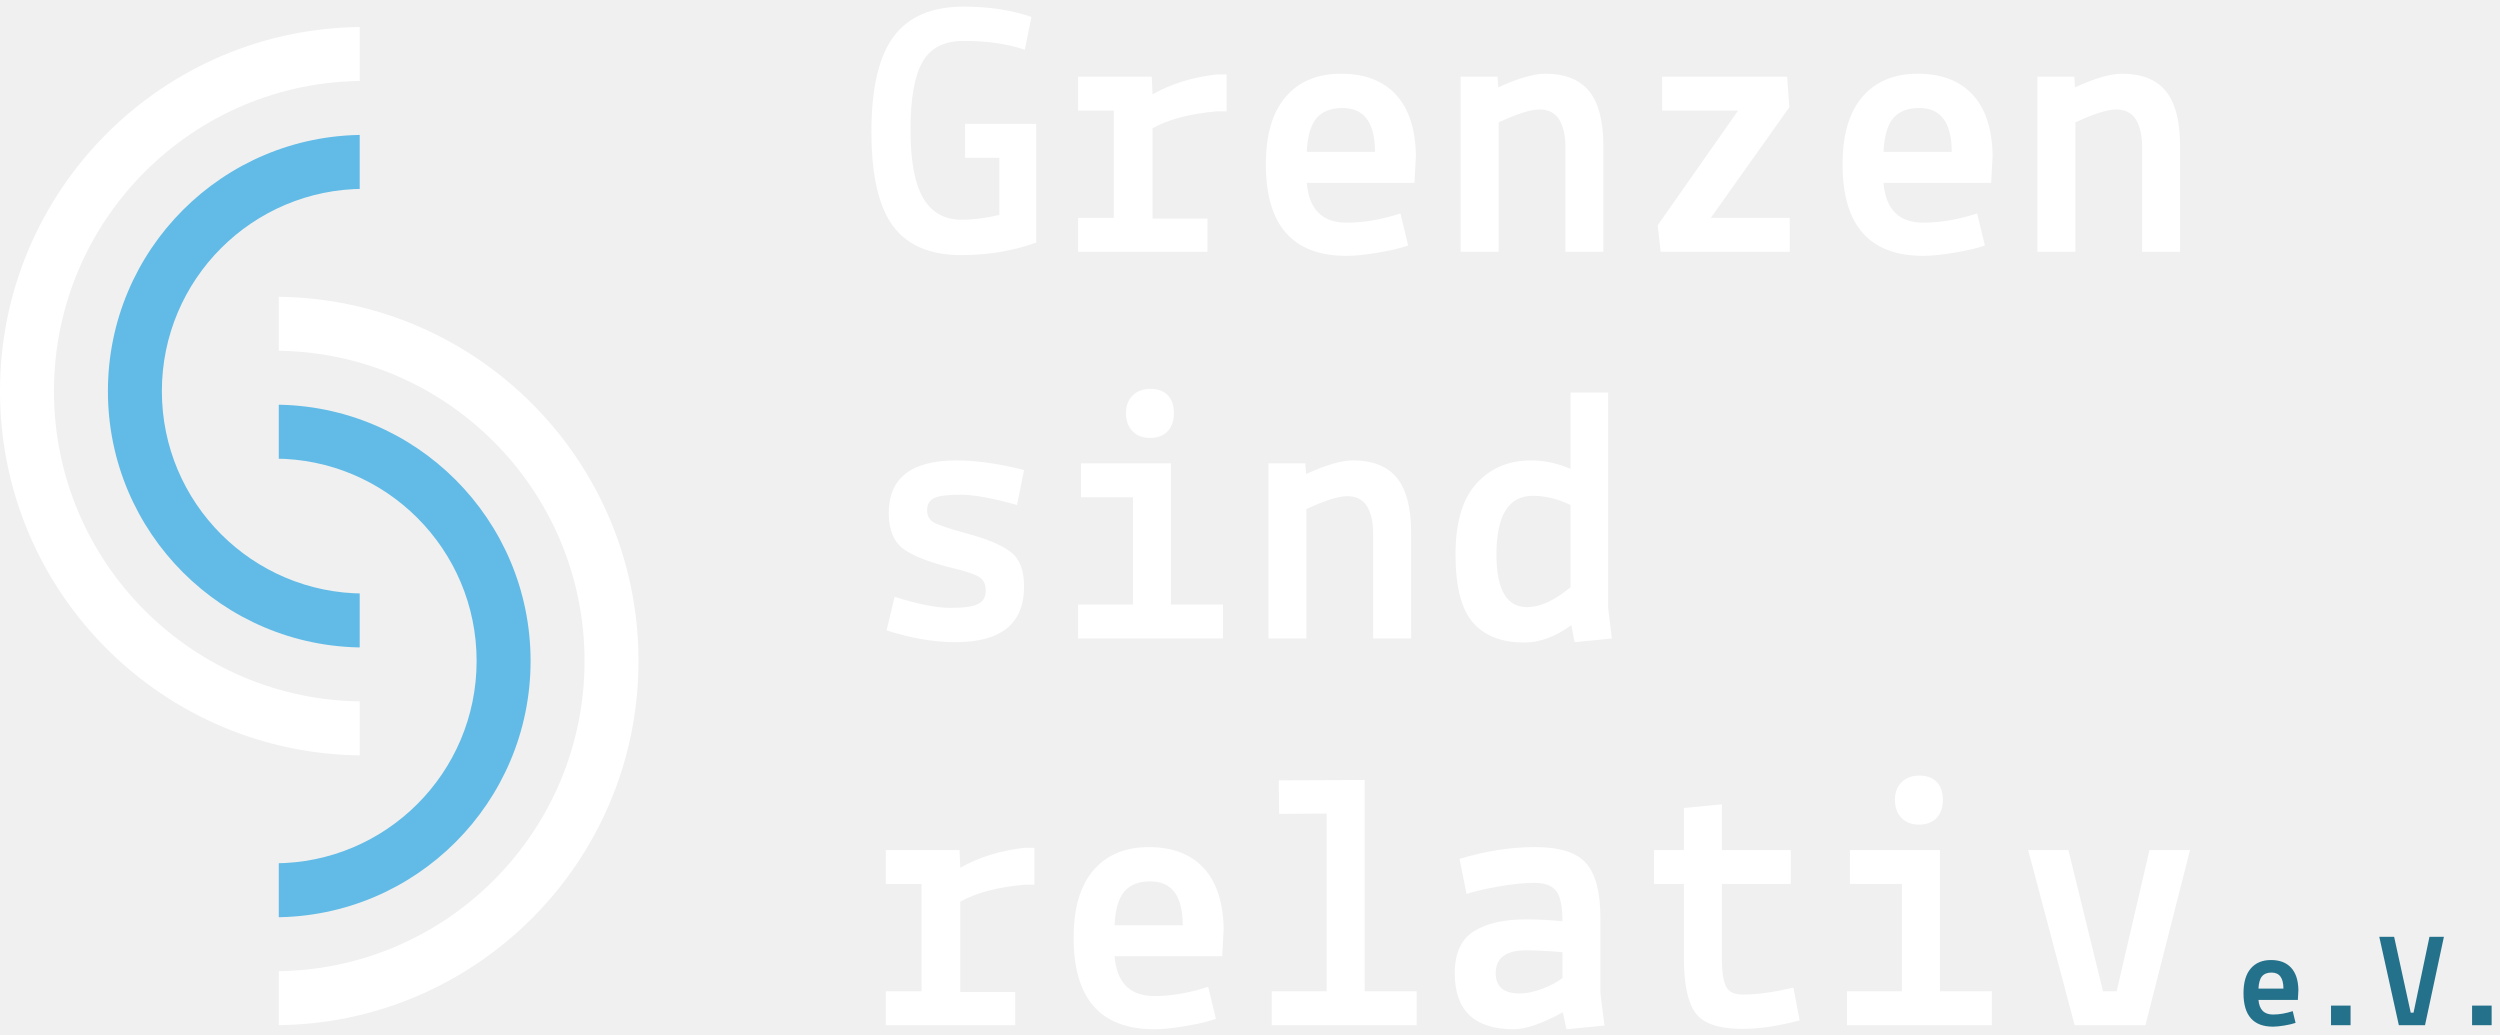
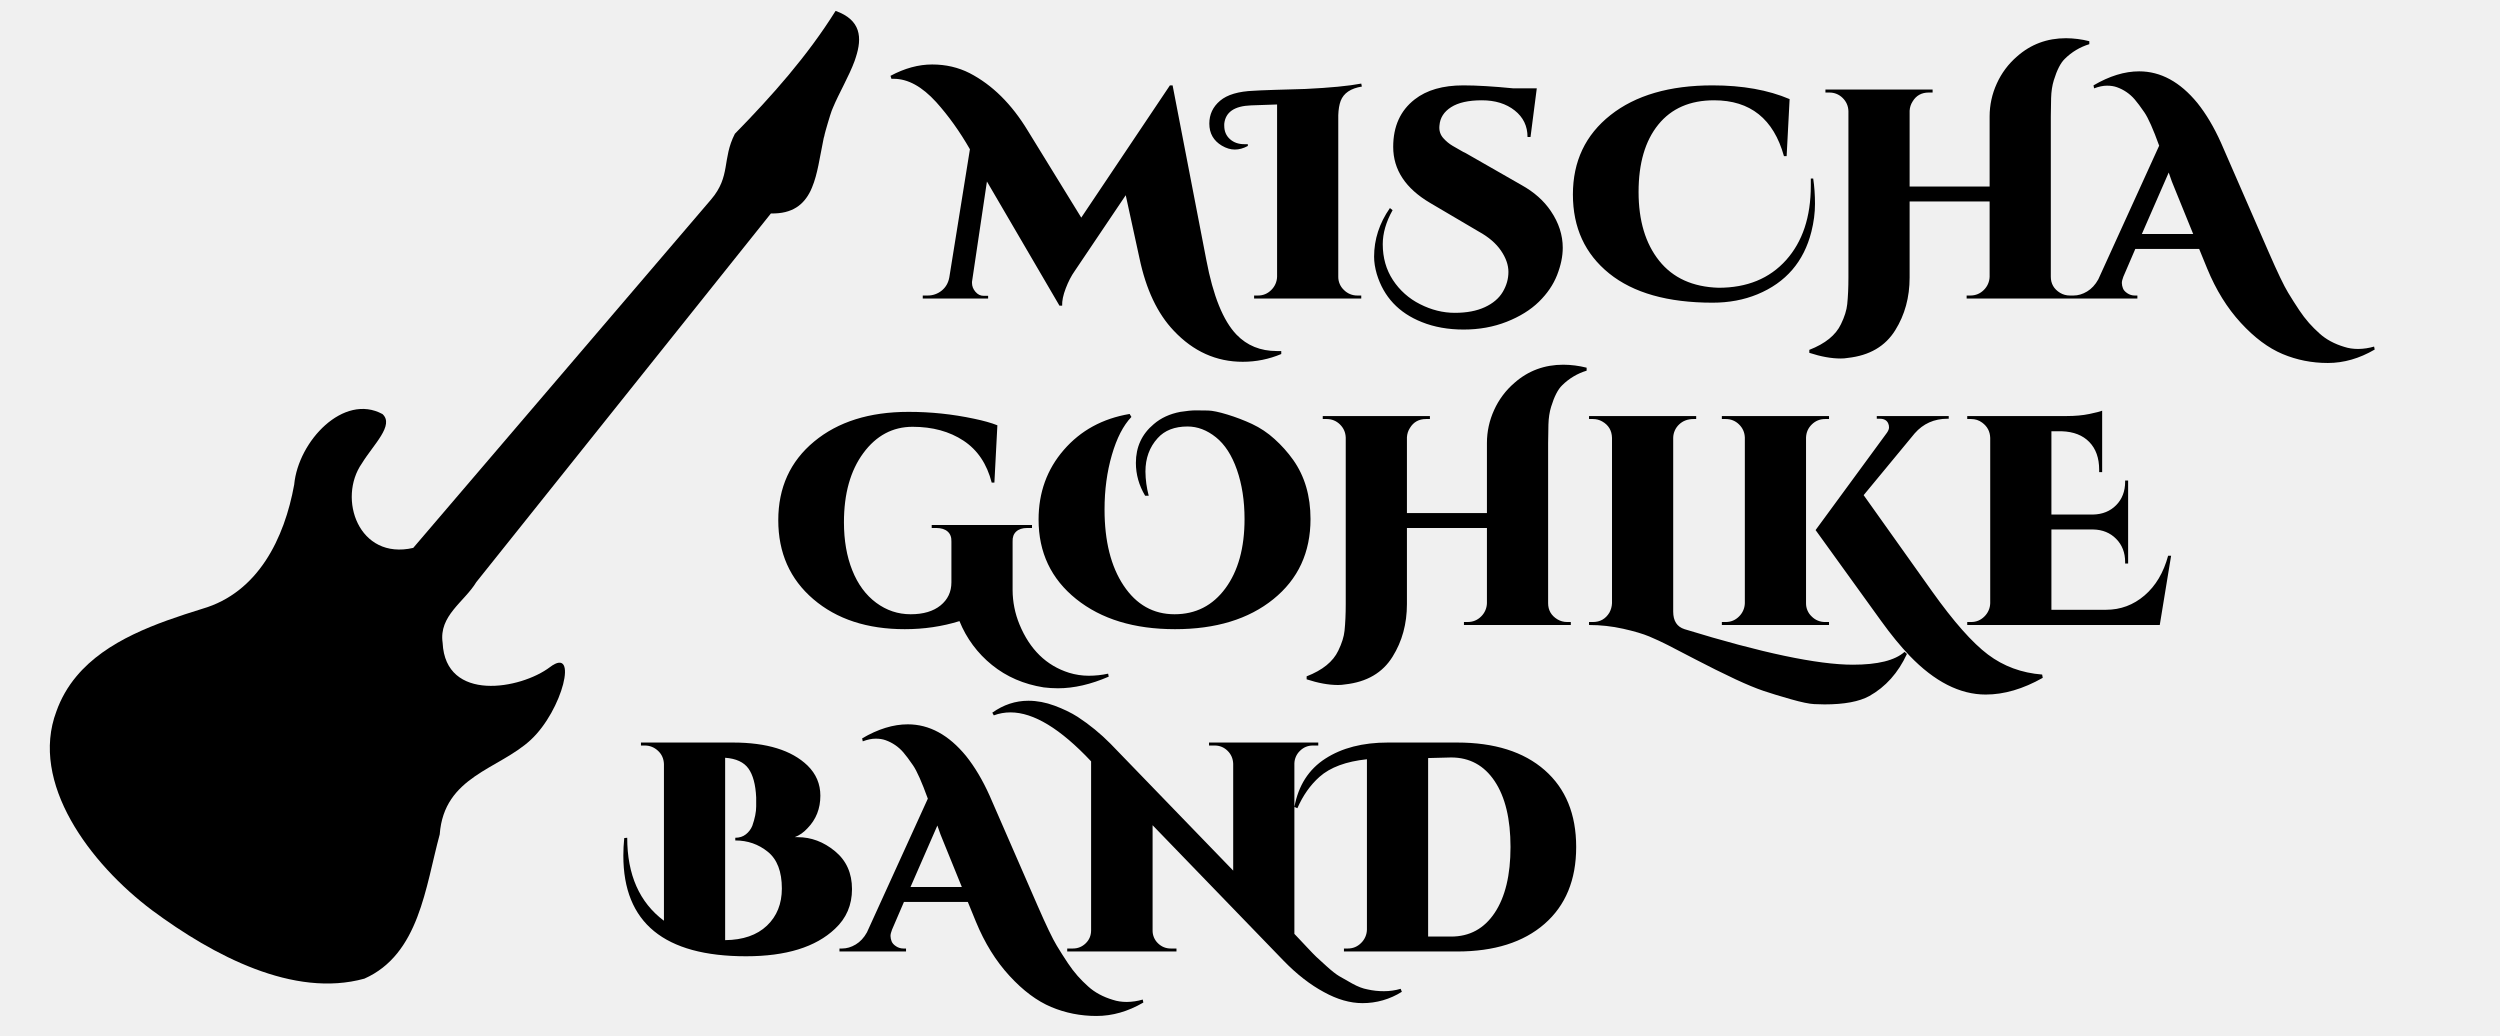
- <svg xmlns="http://www.w3.org/2000/svg" xmlns:xlink="http://www.w3.org/1999/xlink" viewBox="0 0 278 115">
-   <defs>
-     <path id="group-3-copy-2-a" d="M0 0H45V91H0z" />
-     <path id="group-3-copy-2-c" d="M0 0H45V91H0z" />
-   </defs>
-   <g fill="none" fill-rule="evenodd" transform="translate(-7 -2)">
-     <g fill-rule="nonzero" transform="translate(103.902 2.735)">
-       <path fill="#FFF" d="M10.004,27.634 C12.956,27.634 15.73,27.169 18.327,26.24 L18.327,26.24 L18.327,13.038 L10.414,13.038 L10.414,16.81 L14.227,16.81 L14.227,23.165 C12.751,23.52 11.343,23.698 10.004,23.698 C8.118,23.698 6.704,22.898 5.761,21.299 C4.817,19.701 4.346,17.165 4.346,13.694 C4.346,10.223 4.79,7.708 5.678,6.15 C6.567,4.592 8.091,3.813 10.25,3.813 C12.874,3.813 15.143,4.141 17.056,4.797 L17.056,4.797 L17.794,1.148 C15.553,0.383 13.038,7.10542736e-15 10.25,7.10542736e-15 C6.724,7.10542736e-15 4.134,1.107 2.481,3.321 C0.827,5.535 5.68434189e-14,9.061 5.68434189e-14,13.899 C5.68434189e-14,18.737 0.799,22.236 2.398,24.395 C3.998,26.554 6.533,27.634 10.004,27.634 Z M37.367,27.265 L37.367,23.575 L31.258,23.575 L31.258,13.53 C33.007,12.546 35.385,11.917 38.392,11.644 L38.392,11.644 L39.499,11.644 L39.499,7.544 L38.392,7.544 C35.713,7.845 33.335,8.583 31.258,9.758 L31.258,9.758 L31.176,7.79 L22.976,7.79 L22.976,11.562 L26.953,11.562 L26.953,23.493 L22.976,23.493 L22.976,27.265 L37.367,27.265 Z M52.84,27.716 C53.742,27.716 54.89,27.6 56.284,27.367 C57.678,27.135 58.812,26.869 59.687,26.568 L59.687,26.568 L58.826,23.001 C56.721,23.684 54.726,24.026 52.84,24.026 C50.134,24.026 48.658,22.55 48.412,19.598 L48.412,19.598 L60.384,19.598 L60.548,16.564 C60.493,13.585 59.748,11.323 58.313,9.778 C56.878,8.234 54.849,7.462 52.225,7.462 C49.601,7.462 47.551,8.316 46.075,10.024 C44.599,11.733 43.861,14.241 43.861,17.548 C43.861,24.327 46.854,27.716 52.84,27.716 Z M55.997,16.154 L48.412,16.154 C48.494,14.405 48.856,13.154 49.498,12.402 C50.141,11.651 51.104,11.275 52.389,11.275 C54.794,11.275 55.997,12.901 55.997,16.154 L55.997,16.154 Z M69.748,27.265 L69.748,12.874 C71.798,11.917 73.315,11.439 74.299,11.439 C75.283,11.439 76.007,11.808 76.472,12.546 C76.936,13.284 77.169,14.309 77.169,15.621 L77.169,15.621 L77.169,27.265 L81.392,27.265 L81.392,15.498 C81.392,12.737 80.866,10.708 79.813,9.409 C78.761,8.111 77.128,7.462 74.914,7.462 C73.656,7.462 71.921,7.968 69.707,8.979 L69.707,8.979 L69.625,7.79 L65.525,7.79 L65.525,27.265 L69.748,27.265 Z M102.113,27.265 L102.113,23.493 L93.339,23.493 L102.072,11.193 L101.826,7.79 L87.927,7.79 L87.927,11.562 L96.373,11.562 L87.435,24.313 L87.763,27.265 L102.113,27.265 Z M116.971,27.716 C117.873,27.716 119.021,27.6 120.415,27.367 C121.809,27.135 122.943,26.869 123.818,26.568 L123.818,26.568 L122.957,23.001 C120.852,23.684 118.857,24.026 116.971,24.026 C114.265,24.026 112.789,22.55 112.543,19.598 L112.543,19.598 L124.515,19.598 L124.679,16.564 C124.624,13.585 123.879,11.323 122.444,9.778 C121.009,8.234 118.98,7.462 116.356,7.462 C113.732,7.462 111.682,8.316 110.206,10.024 C108.73,11.733 107.992,14.241 107.992,17.548 C107.992,24.327 110.985,27.716 116.971,27.716 Z M120.128,16.154 L112.543,16.154 C112.625,14.405 112.987,13.154 113.629,12.402 C114.271,11.651 115.235,11.275 116.52,11.275 C118.925,11.275 120.128,12.901 120.128,16.154 L120.128,16.154 Z M133.879,27.265 L133.879,12.874 C135.929,11.917 137.446,11.439 138.43,11.439 C139.414,11.439 140.138,11.808 140.603,12.546 C141.067,13.284 141.3,14.309 141.3,15.621 L141.3,15.621 L141.3,27.265 L145.523,27.265 L145.523,15.498 C145.523,12.737 144.996,10.708 143.944,9.409 C142.892,8.111 141.259,7.462 139.045,7.462 C137.787,7.462 136.052,7.968 133.838,8.979 L133.838,8.979 L133.756,7.79 L129.656,7.79 L129.656,27.265 L133.879,27.265 Z M9.348,70.675 C14.432,70.675 16.974,68.611 16.974,64.484 C16.974,62.68 16.482,61.402 15.498,60.651 C14.514,59.899 12.97,59.236 10.865,58.662 C8.76,58.088 7.455,57.657 6.949,57.37 C6.444,57.084 6.191,56.626 6.191,55.997 C6.191,55.368 6.444,54.924 6.949,54.664 C7.455,54.405 8.446,54.275 9.922,54.275 C11.398,54.275 13.489,54.658 16.195,55.423 L16.195,55.423 L16.974,51.528 C14.131,50.817 11.63,50.462 9.471,50.462 C4.442,50.462 1.927,52.416 1.927,56.325 C1.927,58.156 2.46,59.475 3.526,60.282 C4.592,61.088 6.478,61.819 9.184,62.475 C10.551,62.803 11.48,63.117 11.972,63.418 C12.464,63.719 12.71,64.224 12.71,64.935 C12.71,65.646 12.437,66.138 11.89,66.411 C11.343,66.712 10.305,66.862 8.774,66.862 C7.243,66.862 5.18,66.452 2.583,65.632 L2.583,65.632 L1.681,69.363 C4.414,70.238 6.97,70.675 9.348,70.675 Z M30.971,47.961 C31.818,47.961 32.474,47.715 32.939,47.223 C33.404,46.731 33.636,46.061 33.636,45.214 C33.636,44.367 33.41,43.704 32.959,43.225 C32.508,42.747 31.866,42.508 31.032,42.508 C30.199,42.508 29.536,42.754 29.044,43.246 C28.552,43.738 28.306,44.394 28.306,45.214 C28.306,46.034 28.545,46.697 29.023,47.203 C29.502,47.708 30.151,47.961 30.971,47.961 Z M39.089,70.265 L39.089,66.493 L33.308,66.493 L33.308,50.79 L23.304,50.79 L23.304,54.562 L29.085,54.562 L29.085,66.493 L22.976,66.493 L22.976,70.265 L39.089,70.265 Z M48.371,70.265 L48.371,55.874 C50.421,54.917 51.938,54.439 52.922,54.439 C53.906,54.439 54.63,54.808 55.095,55.546 C55.56,56.284 55.792,57.309 55.792,58.621 L55.792,58.621 L55.792,70.265 L60.015,70.265 L60.015,58.498 C60.015,55.737 59.489,53.708 58.436,52.41 C57.384,51.111 55.751,50.462 53.537,50.462 C52.28,50.462 50.544,50.968 48.33,51.979 L48.33,51.979 L48.248,50.79 L44.148,50.79 L44.148,70.265 L48.371,70.265 Z M72.618,70.716 C74.312,70.716 76.048,70.074 77.825,68.789 L77.825,68.789 L78.194,70.675 L82.335,70.265 L81.925,66.862 L81.925,42.918 L77.743,42.918 L77.743,51.405 C76.267,50.776 74.804,50.462 73.356,50.462 C70.868,50.462 68.846,51.316 67.288,53.025 C65.73,54.733 64.951,57.364 64.951,60.917 C64.951,64.47 65.593,66.992 66.878,68.481 C68.162,69.971 70.076,70.716 72.618,70.716 Z M72.905,66.78 C70.636,66.78 69.502,64.826 69.502,60.917 C69.502,56.571 70.855,54.398 73.561,54.398 C74.927,54.398 76.321,54.74 77.743,55.423 L77.743,55.423 L77.743,64.566 C75.966,66.042 74.353,66.78 72.905,66.78 Z M15.99,113.265 L15.99,109.575 L9.881,109.575 L9.881,99.53 C11.63,98.546 14.008,97.917 17.015,97.644 L17.015,97.644 L18.122,97.644 L18.122,93.544 L17.015,93.544 C14.336,93.845 11.958,94.583 9.881,95.758 L9.881,95.758 L9.799,93.79 L1.599,93.79 L1.599,97.562 L5.576,97.562 L5.576,109.493 L1.599,109.493 L1.599,113.265 L15.99,113.265 Z M31.463,113.716 C32.365,113.716 33.513,113.6 34.907,113.368 C36.301,113.135 37.435,112.869 38.31,112.568 L38.31,112.568 L37.449,109.001 C35.344,109.684 33.349,110.026 31.463,110.026 C28.757,110.026 27.281,108.55 27.035,105.598 L27.035,105.598 L39.007,105.598 L39.171,102.564 C39.116,99.585 38.371,97.323 36.936,95.778 C35.501,94.234 33.472,93.462 30.848,93.462 C28.224,93.462 26.174,94.316 24.698,96.025 C23.222,97.733 22.484,100.241 22.484,103.548 C22.484,110.327 25.477,113.716 31.463,113.716 Z M34.62,102.154 L27.035,102.154 C27.117,100.405 27.479,99.154 28.121,98.403 C28.764,97.651 29.727,97.275 31.012,97.275 C33.417,97.275 34.62,98.901 34.62,102.154 L34.62,102.154 Z M60.63,113.265 L60.63,109.493 L54.849,109.493 L54.849,86 L45.296,86.041 L45.337,89.772 L50.626,89.731 L50.626,109.493 L44.517,109.493 L44.517,113.265 L60.63,113.265 Z M77.292,113.716 L81.515,113.306 L81.064,109.698 L81.064,101.375 C81.064,98.505 80.538,96.469 79.485,95.266 C78.433,94.063 76.54,93.462 73.807,93.462 C71.073,93.462 68.272,93.899 65.402,94.774 L65.402,94.774 L66.181,98.669 C67.001,98.396 68.176,98.122 69.707,97.849 C71.237,97.576 72.577,97.439 73.725,97.439 C74.873,97.439 75.679,97.74 76.144,98.341 C76.608,98.942 76.841,100.063 76.841,101.703 C75.337,101.566 73.998,101.498 72.823,101.498 C70.335,101.498 68.388,101.942 66.98,102.831 C65.573,103.719 64.869,105.27 64.869,107.484 C64.869,111.639 67.055,113.716 71.429,113.716 C72.768,113.716 74.586,113.087 76.882,111.83 L76.882,111.83 L77.292,113.716 Z M72.085,109.739 C70.308,109.739 69.42,108.987 69.42,107.484 C69.42,105.789 70.554,104.942 72.823,104.942 C73.861,104.942 75.201,105.01 76.841,105.147 L76.841,105.147 L76.841,108.017 C76.294,108.454 75.556,108.851 74.627,109.206 C73.697,109.561 72.85,109.739 72.085,109.739 Z M96.865,113.675 C98.723,113.675 100.842,113.361 103.22,112.732 L103.22,112.732 L102.523,109.083 C100.363,109.602 98.477,109.862 96.865,109.862 C95.935,109.862 95.32,109.555 95.02,108.939 C94.719,108.325 94.569,107.265 94.569,105.762 L94.569,105.762 L94.569,97.562 L102.236,97.562 L102.236,93.79 L94.569,93.79 L94.569,88.706 L90.346,89.116 L90.346,93.79 L87.025,93.79 L87.025,97.562 L90.346,97.562 L90.346,105.762 C90.346,108.687 90.776,110.737 91.637,111.912 C92.498,113.087 94.241,113.675 96.865,113.675 Z M116.479,90.961 C117.326,90.961 117.982,90.715 118.447,90.223 C118.911,89.731 119.144,89.061 119.144,88.214 C119.144,87.367 118.918,86.704 118.467,86.225 C118.016,85.747 117.374,85.508 116.54,85.508 C115.706,85.508 115.044,85.754 114.552,86.246 C114.06,86.738 113.814,87.394 113.814,88.214 C113.814,89.034 114.053,89.697 114.531,90.203 C115.009,90.708 115.659,90.961 116.479,90.961 Z M124.597,113.265 L124.597,109.493 L118.816,109.493 L118.816,93.79 L108.812,93.79 L108.812,97.562 L114.593,97.562 L114.593,109.493 L108.484,109.493 L108.484,113.265 L124.597,113.265 Z M141.669,113.265 L146.63,93.79 L142.12,93.79 L138.471,109.493 L136.954,109.493 L133.1,93.79 L128.631,93.79 L133.797,113.265 L141.669,113.265 Z" />
-       <path fill="#24718B" d="M155.86,113.43 C156.19,113.43 156.61,113.388 157.12,113.302 C157.63,113.218 158.045,113.12 158.365,113.01 L158.365,113.01 L158.05,111.705 C157.28,111.955 156.55,112.08 155.86,112.08 C154.87,112.08 154.33,111.54 154.24,110.46 L154.24,110.46 L158.62,110.46 L158.68,109.35 C158.66,108.26 158.387,107.433 157.862,106.868 C157.337,106.302 156.595,106.02 155.635,106.02 C154.675,106.02 153.925,106.332 153.385,106.957 C152.845,107.582 152.575,108.5 152.575,109.71 C152.575,112.19 153.67,113.43 155.86,113.43 Z M157.015,109.2 L154.24,109.2 C154.27,108.56 154.402,108.103 154.637,107.828 C154.872,107.552 155.225,107.415 155.695,107.415 C156.575,107.415 157.015,108.01 157.015,109.2 L157.015,109.2 Z M164.482,113.265 L164.482,111.09 L162.307,111.09 L162.307,113.265 L164.482,113.265 Z M172.76,113.265 L174.86,103.44 L173.255,103.44 L171.485,111.87 L171.17,111.87 L169.325,103.44 L167.675,103.44 L169.85,113.265 L172.76,113.265 Z M180.168,113.265 L180.168,111.09 L177.993,111.09 L177.993,113.265 L180.168,113.265 Z" />
-     </g>
-     <g transform="translate(38 30)">
-       <mask id="group-3-copy-2-b" fill="#fff">
-         <use xlink:href="#group-3-copy-2-a" />
-       </mask>
-       <path fill="#FFF" fill-rule="nonzero" d="M-0.5,5 C-22.868,5 -41,23.132 -41,45.5 C-41,67.868 -22.868,86 -0.5,86 C21.868,86 40,67.868 40,45.5 C40,23.132 21.868,5 -0.5,5 Z M-0.5,11 C18.554,11 34,26.446 34,45.5 C34,64.554 18.554,80 -0.5,80 C-19.554,80 -35,64.554 -35,45.5 C-35,26.446 -19.554,11 -0.5,11 Z" mask="url(#group-3-copy-2-b)" />
-       <path fill="#61BBE6" fill-rule="nonzero" d="M-0.5,17 C-16.24,17 -29,29.76 -29,45.5 C-29,61.24 -16.24,74 -0.5,74 C15.24,74 28,61.24 28,45.5 C28,29.76 15.24,17 -0.5,17 Z M-0.5,23 C11.926,23 22,33.074 22,45.5 C22,57.926 11.926,68 -0.5,68 C-12.926,68 -23,57.926 -23,45.5 C-23,33.074 -12.926,23 -0.5,23 Z" mask="url(#group-3-copy-2-b)" />
-     </g>
-     <g transform="matrix(-1 0 0 1 47 0)">
-       <mask id="group-3-copy-2-d" fill="#fff">
-         <use xlink:href="#group-3-copy-2-c" />
-       </mask>
-       <path fill="#FFF" fill-rule="nonzero" d="M-0.5,5 C-22.868,5 -41,23.132 -41,45.5 C-41,67.868 -22.868,86 -0.5,86 C21.868,86 40,67.868 40,45.5 C40,23.132 21.868,5 -0.5,5 Z M-0.5,11 C18.554,11 34,26.446 34,45.5 C34,64.554 18.554,80 -0.5,80 C-19.554,80 -35,64.554 -35,45.5 C-35,26.446 -19.554,11 -0.5,11 Z" mask="url(#group-3-copy-2-d)" />
-       <path fill="#61BBE6" fill-rule="nonzero" d="M-0.5,17 C-16.24,17 -29,29.76 -29,45.5 C-29,61.24 -16.24,74 -0.5,74 C15.24,74 28,61.24 28,45.5 C28,29.76 15.24,17 -0.5,17 Z M-0.5,23 C11.926,23 22,33.074 22,45.5 C22,57.926 11.926,68 -0.5,68 C-12.926,68 -23,57.926 -23,45.5 C-23,33.074 -12.926,23 -0.5,23 Z" mask="url(#group-3-copy-2-d)" />
-     </g>
+ <svg xmlns="http://www.w3.org/2000/svg" viewBox="0 0 268 111">
+   <g fill="currentColor" fill-rule="evenodd">
+     <path fill-rule="nonzero" d="M133.223 38.784c1.429 0 2.805-.277 4.128-.832v-.32h-.48c-1.75 0-3.19-.587-4.32-1.76-1.43-1.493-2.507-4.16-3.232-8l-3.616-18.72h-.288l-9.504 14.176-5.728-9.312c-1.728-2.859-3.808-4.917-6.24-6.176-1.216-.619-2.555-.928-4.016-.928-1.462 0-2.95.405-4.464 1.216l.096.32h.256c1.514 0 3.029.832 4.544 2.496 1.322 1.472 2.528 3.157 3.616 5.056l-2.208 13.728c-.107.597-.38 1.072-.816 1.424a2.354 2.354 0 01-1.52.528h-.512V32h7.008v-.288h-.48c-.342 0-.635-.144-.88-.432-.246-.288-.368-.603-.368-.944v-.128l1.6-10.752 7.776 13.312h.288c-.022-.512.106-1.13.384-1.856.277-.725.597-1.344.96-1.856l5.472-8.128 1.472 6.752c.704 3.35 1.93 5.941 3.68 7.776 2.09 2.219 4.554 3.328 7.392 3.328zM145.927 32v-.32h-.416a1.995 1.995 0 01-1.44-.592 1.916 1.916 0 01-.608-1.424V12.352c.02-.619.106-1.13.256-1.536.32-.832 1.077-1.344 2.272-1.536l-.064-.32c-1.344.256-3.34.448-5.984.576-.918.021-2.011.053-3.28.096-1.27.043-2.022.075-2.256.096-1.643.064-2.848.421-3.616 1.072-.768.65-1.152 1.467-1.152 2.448 0 1.045.448 1.835 1.344 2.368.469.277.933.416 1.392.416.458 0 .922-.128 1.392-.384v-.192h-.384c-.62 0-1.131-.181-1.536-.544-.406-.363-.608-.843-.608-1.44v-.192c.128-1.259 1.088-1.92 2.88-1.984l2.784-.096v18.464a2.06 2.06 0 01-.624 1.424c-.395.395-.87.592-1.424.592h-.416V32h11.488zm10.976 3.328c1.664 0 3.2-.277 4.608-.832 1.408-.555 2.56-1.27 3.456-2.144.896-.875 1.546-1.83 1.952-2.864.405-1.035.608-2.01.608-2.928 0-1.365-.427-2.677-1.28-3.936-.747-1.11-1.792-2.037-3.136-2.784l-5.984-3.424a4.927 4.927 0 01-.544-.288c-.256-.15-.544-.315-.864-.496a4.14 4.14 0 01-.96-.784c-.363-.384-.512-.853-.448-1.408.064-.81.48-1.461 1.248-1.952.768-.49 1.866-.736 3.296-.736 1.429 0 2.602.363 3.52 1.088.917.725 1.376 1.675 1.376 2.848h.32l.672-5.216h-2.496c-2.176-.213-3.968-.32-5.376-.32-2.198 0-3.936.501-5.216 1.504-1.536 1.195-2.304 2.89-2.304 5.088 0 2.453 1.322 4.459 3.968 6.016l5.216 3.072c1.045.576 1.834 1.253 2.368 2.032.533.779.8 1.541.8 2.288 0 .747-.203 1.461-.608 2.144-.406.683-1.046 1.227-1.92 1.632-.875.405-1.947.608-3.216.608-1.27 0-2.512-.31-3.728-.928a7.443 7.443 0 01-2.912-2.592c-.726-1.11-1.088-2.39-1.088-3.84 0-1.173.352-2.39 1.056-3.648l-.288-.224c-1.131 1.621-1.696 3.36-1.696 5.216 0 .576.096 1.195.288 1.856.746 2.453 2.357 4.17 4.832 5.152 1.322.533 2.816.8 4.48.8zm26.688-2.88c1.749 0 3.349-.299 4.8-.896 3.05-1.259 4.98-3.499 5.792-6.72.256-1.024.384-2.016.384-2.976s-.064-1.867-.192-2.72h-.256v.768c0 3.35-.886 6.01-2.656 7.984-1.771 1.973-4.182 2.96-7.232 2.96-2.774-.085-4.896-1.05-6.368-2.896-1.472-1.845-2.208-4.304-2.208-7.376s.704-5.477 2.112-7.216c1.408-1.739 3.402-2.608 5.984-2.608 3.882 0 6.378 1.995 7.488 5.984h.288l.32-6.112c-2.304-.981-5.056-1.472-8.256-1.472-4.608 0-8.256 1.061-10.944 3.184-2.688 2.123-4.032 4.96-4.032 8.512 0 3.552 1.296 6.373 3.888 8.464 2.592 2.09 6.288 3.136 11.088 3.136zm13.728 5.984a4.3 4.3 0 00.768-.064c2.325-.256 4.02-1.248 5.088-2.976 1.024-1.643 1.536-3.52 1.536-5.632V21.6h8.576v8.064a2.06 2.06 0 01-.624 1.424c-.395.395-.88.592-1.456.592h-.384V32h11.456v-.32h-.384c-.384 0-.736-.096-1.056-.288-.662-.405-.992-.981-.992-1.728V12.48c0-.597.01-1.253.032-1.968.02-.715.117-1.35.288-1.904.34-1.11.736-1.877 1.184-2.304a6.308 6.308 0 012.624-1.568v-.32a10.54 10.54 0 00-2.496-.32c-2.027 0-3.776.65-5.248 1.952a8.36 8.36 0 00-2.176 2.912 8.443 8.443 0 00-.768 3.52V20h-8.576v-8.128c.02-.363.128-.693.32-.992.384-.64.96-.96 1.728-.96h.416V9.6h-11.488v.32h.416c.554 0 1.029.192 1.424.576.394.384.602.853.624 1.408V29.76c0 1.067-.043 2.016-.128 2.848-.064.64-.288 1.355-.672 2.144-.555 1.173-1.686 2.09-3.392 2.752v.32c1.237.405 2.357.608 3.36.608zm52.224.48c1.706 0 3.38-.48 5.024-1.44l-.064-.32a6.23 6.23 0 01-1.712.256c-.544 0-1.04-.075-1.488-.224-1.067-.32-1.952-.8-2.656-1.44a13.868 13.868 0 01-1.12-1.12 12.878 12.878 0 01-1.04-1.36 49.629 49.629 0 01-1.2-1.888c-.448-.736-1.142-2.181-2.08-4.336l-5.12-11.744c-.747-1.664-1.59-3.083-2.528-4.256-1.856-2.261-3.936-3.392-6.24-3.392-1.558 0-3.19.501-4.896 1.504l.064.32c.512-.192.97-.288 1.376-.288.405 0 .757.053 1.056.16a4.487 4.487 0 011.92 1.312c.277.32.624.784 1.04 1.392.416.608.944 1.797 1.584 3.568l-6.528 14.336c-.32.576-.72 1.008-1.2 1.296-.48.288-.966.432-1.456.432h-.288V32h7.136v-.32h-.288a1.41 1.41 0 01-.784-.24c-.246-.16-.406-.341-.48-.544a1.63 1.63 0 01-.112-.56c0-.17.053-.395.16-.672l1.28-2.976h6.848l.864 2.112c.938 2.283 2.138 4.219 3.6 5.808 1.46 1.59 2.954 2.704 4.48 3.344 1.525.64 3.14.96 4.848.96zM235.11 25.088h-5.504l2.88-6.592c.234.704.437 1.248.608 1.632l2.016 4.96zM113.415 73.784c1.706 0 3.52-.416 5.44-1.248l-.064-.32a9.705 9.705 0 01-2.08.224 7.25 7.25 0 01-2.112-.32c-2.432-.768-4.203-2.496-5.312-5.184a9.762 9.762 0 01-.736-3.68v-5.184c-.022-.47.106-.832.384-1.088.277-.256.672-.384 1.184-.384h.512v-.32H99.879v.32h.48c.533 0 .944.128 1.232.384.288.256.42.619.4 1.088v4.352c0 1.024-.39 1.85-1.168 2.48-.78.63-1.846.944-3.2.944-1.355 0-2.587-.41-3.696-1.232-1.11-.821-1.963-1.979-2.56-3.472-.598-1.493-.896-3.21-.896-5.152 0-3.072.693-5.547 2.08-7.424 1.386-1.877 3.146-2.816 5.28-2.816 2.133 0 3.952.496 5.456 1.488 1.504.992 2.512 2.49 3.024 4.496h.288l.32-6.144c-.64-.256-1.472-.49-2.496-.704a33.406 33.406 0 00-7.04-.736c-4.182 0-7.552 1.061-10.112 3.184-2.56 2.123-3.84 4.933-3.84 8.432 0 3.499 1.253 6.32 3.76 8.464 2.506 2.144 5.776 3.216 9.808 3.216 2.048 0 4-.288 5.856-.864a11.59 11.59 0 003.488 4.704c1.557 1.259 3.402 2.059 5.536 2.4.512.064 1.024.096 1.536.096zm12.544-6.336c4.373 0 7.888-1.072 10.544-3.216 2.656-2.144 3.984-5.008 3.984-8.592 0-2.475-.62-4.587-1.856-6.336a13.672 13.672 0 00-2-2.24 9.67 9.67 0 00-2.416-1.616 20.717 20.717 0 00-2.64-1.008c-.907-.277-1.595-.421-2.064-.432-.47-.01-.912-.016-1.328-.016-.416 0-.966.053-1.648.16-1.131.213-2.08.65-2.848 1.312-1.28 1.067-1.92 2.453-1.92 4.16 0 1.237.33 2.41.992 3.52h.384a10.479 10.479 0 01-.352-2.592c0-1.43.437-2.624 1.312-3.584.746-.832 1.813-1.248 3.2-1.248 1.066 0 2.08.384 3.04 1.152.96.768 1.712 1.93 2.256 3.488.544 1.557.816 3.317.816 5.28 0 3.093-.683 5.568-2.048 7.424-1.366 1.856-3.184 2.784-5.456 2.784-2.272 0-4.091-1.024-5.456-3.072-1.366-2.048-2.048-4.768-2.048-8.16 0-2.09.26-4.037.784-5.84.522-1.803 1.22-3.163 2.096-4.08l-.192-.32c-2.902.49-5.254 1.776-7.056 3.856-1.803 2.08-2.704 4.57-2.704 7.472 0 3.52 1.344 6.357 4.032 8.512 2.688 2.155 6.218 3.232 10.592 3.232zm17.472 5.984a4.3 4.3 0 00.768-.064c2.325-.256 4.02-1.248 5.088-2.976 1.024-1.643 1.536-3.52 1.536-5.632V56.6h8.576v8.064a2.06 2.06 0 01-.624 1.424c-.395.395-.88.592-1.456.592h-.384V67h11.456v-.32h-.384c-.384 0-.736-.096-1.056-.288-.662-.405-.992-.981-.992-1.728V47.48c0-.597.01-1.253.032-1.968.02-.715.117-1.35.288-1.904.34-1.11.736-1.877 1.184-2.304a6.308 6.308 0 012.624-1.568v-.32a10.54 10.54 0 00-2.496-.32c-2.027 0-3.776.65-5.248 1.952a8.36 8.36 0 00-2.176 2.912 8.443 8.443 0 00-.768 3.52V55h-8.576v-8.128c.02-.363.128-.693.32-.992.384-.64.96-.96 1.728-.96h.416v-.32h-11.488v.32h.416c.554 0 1.029.192 1.424.576.394.384.602.853.624 1.408V64.76c0 1.067-.043 2.016-.128 2.848-.064.64-.288 1.355-.672 2.144-.555 1.173-1.686 2.09-3.392 2.752v.32c1.237.405 2.357.608 3.36.608zm52.16 2.08c2.112 0 3.712-.299 4.8-.896 1.749-.981 3.093-2.485 4.032-4.512l-.256-.224c-1.024.917-2.87 1.376-5.536 1.376-3.776 0-9.792-1.27-18.048-3.808-.811-.256-1.216-.885-1.216-1.888V46.936a2.01 2.01 0 01.64-1.44c.405-.384.917-.576 1.536-.576h.288v-.32h-11.488v.32h.416c.362 0 .693.085.992.256.682.384 1.034.97 1.056 1.76v17.728a2.29 2.29 0 01-.288 1.024c-.406.661-.992.992-1.76.992h-.416V67c1.237 0 2.453.133 3.648.4 1.194.267 2.133.544 2.816.832.682.288 1.338.592 1.968.912.629.32 1.626.837 2.992 1.552a114.92 114.92 0 004.288 2.128c1.194.555 2.186.965 2.976 1.232.789.267 1.765.565 2.928.896 1.162.33 2.005.507 2.528.528.522.021.89.032 1.104.032zm.48-8.512v-.32h-.416a1.995 1.995 0 01-1.44-.592 1.916 1.916 0 01-.608-1.424v-17.76c.02-.555.229-1.024.624-1.408.394-.384.869-.576 1.424-.576h.416v-.32h-11.488v.32h.416c.554 0 1.029.192 1.424.576.394.384.602.853.624 1.408v17.76a2.06 2.06 0 01-.624 1.424c-.395.395-.87.592-1.424.592h-.416V67h11.488zm16.8 7.456c1.962 0 4-.597 6.112-1.792l-.064-.352c-2.198-.17-4.134-.885-5.808-2.144-1.675-1.259-3.675-3.52-6-6.784l-7.328-10.304 5.472-6.624c.917-1.045 2.09-1.568 3.52-1.568h.128V44.6h-7.712v.288h.32c.448 0 .746.16.896.48a.99.99 0 01.096.448c0 .17-.075.363-.224.576l-7.648 10.432 7.04 9.76c1.045 1.45 2.058 2.688 3.04 3.712 2.666 2.773 5.386 4.16 8.16 4.16zM231.527 67l1.216-7.424h-.32c-.491 1.813-1.334 3.232-2.528 4.256-1.195 1.024-2.571 1.536-4.128 1.536h-5.856V56.76h4.48c1.002.021 1.824.357 2.464 1.008.64.65.96 1.477.96 2.48v.16h.32v-8.896h-.32v.128c0 1.024-.32 1.861-.96 2.512-.64.65-1.472.987-2.496 1.008h-4.448v-8.928h1.12c1.258.043 2.24.427 2.944 1.152.704.725 1.056 1.717 1.056 2.976v.256h.32v-6.592c-.192.085-.646.203-1.36.352-.715.15-1.531.224-2.448.224h-10.656v.32h.416c.448 0 .842.128 1.184.384.554.405.842.95.864 1.632v17.728a2.06 2.06 0 01-.624 1.424c-.395.395-.87.592-1.424.592h-.416V67h20.64zM79.975 102.512c4.288 0 7.466-.981 9.536-2.944 1.216-1.13 1.824-2.55 1.824-4.256 0-1.707-.608-3.061-1.824-4.064-1.216-1.003-2.55-1.504-4-1.504h-.32c.512-.192.97-.512 1.376-.96.917-.939 1.376-2.101 1.376-3.488 0-1.259-.46-2.336-1.376-3.232-1.707-1.643-4.374-2.464-8-2.464H68.71v.32h.416c.533 0 1.002.187 1.408.56.405.373.618.848.64 1.424v16.8c-2.624-1.963-3.936-4.928-3.936-8.896l-.32.032c-.064.64-.096 1.27-.096 1.888 0 7.19 4.384 10.784 13.152 10.784zm-2.24-1.728V81.232c1.173.085 2.005.47 2.496 1.152.49.683.768 1.717.832 3.104v.96c0 .597-.14 1.29-.416 2.08a2.23 2.23 0 01-.688.912c-.31.245-.688.368-1.136.368v.288c1.322 0 2.485.405 3.488 1.216 1.002.81 1.504 2.123 1.504 3.936 0 1.643-.534 2.97-1.6 3.984-1.067 1.013-2.56 1.53-4.48 1.552zm39.808 8.128c1.706 0 3.38-.48 5.024-1.44l-.064-.32a6.23 6.23 0 01-1.712.256c-.544 0-1.04-.075-1.488-.224-1.067-.32-1.952-.8-2.656-1.44a13.868 13.868 0 01-1.12-1.12 12.878 12.878 0 01-1.04-1.36 49.629 49.629 0 01-1.2-1.888c-.448-.736-1.142-2.181-2.08-4.336l-5.12-11.744c-.747-1.664-1.59-3.083-2.528-4.256-1.856-2.261-3.936-3.392-6.24-3.392-1.558 0-3.19.501-4.896 1.504l.064.32c.512-.192.97-.288 1.376-.288.405 0 .757.053 1.056.16a4.487 4.487 0 011.92 1.312c.277.32.624.784 1.04 1.392.416.608.944 1.797 1.584 3.568l-6.528 14.336c-.32.576-.72 1.008-1.2 1.296-.48.288-.966.432-1.456.432h-.288v.32h7.136v-.32h-.288a1.41 1.41 0 01-.784-.24c-.246-.16-.406-.341-.48-.544a1.63 1.63 0 01-.112-.56c0-.17.053-.395.16-.672l1.28-2.976h6.848l.864 2.112c.938 2.283 2.138 4.219 3.6 5.808 1.46 1.59 2.954 2.704 4.48 3.344 1.525.64 3.14.96 4.848.96zM103.11 95.088h-5.504l2.88-6.592c.234.704.437 1.248.608 1.632l2.016 4.96zm42.944 12.448a7.842 7.842 0 004.224-1.216l-.128-.32a6.274 6.274 0 01-1.792.256 7.808 7.808 0 01-1.76-.192c-.491-.085-1.035-.293-1.632-.624a56.597 56.597 0 01-1.408-.8c-.342-.203-.79-.555-1.344-1.056a92.69 92.69 0 01-1.104-1.008c-.182-.17-.523-.523-1.024-1.056l-.752-.8-.576-.608V81.84a1.94 1.94 0 01.608-1.36c.384-.373.842-.56 1.376-.56h.576v-.32h-11.712v.32h.608c.533 0 .992.187 1.376.56.384.373.586.837.608 1.392v11.456l-13.152-13.6a21.517 21.517 0 00-3.52-2.88c-.704-.448-1.531-.848-2.48-1.2-.95-.352-1.883-.528-2.8-.528-1.387 0-2.678.427-3.872 1.28l.16.288a5.119 5.119 0 011.792-.32c2.474 0 5.354 1.75 8.64 5.248v18.112c0 .555-.192 1.019-.576 1.392-.384.373-.843.56-1.376.56h-.608v.32h11.712v-.32h-.608c-.534 0-.992-.187-1.376-.56a1.863 1.863 0 01-.576-1.392V88.464l14.048 14.528c1.408 1.45 2.848 2.57 4.32 3.36 1.429.79 2.805 1.184 4.128 1.184zM156.199 102c3.989 0 7.114-.987 9.376-2.96 2.26-1.973 3.392-4.72 3.392-8.24 0-3.52-1.126-6.267-3.376-8.24-2.251-1.973-5.382-2.96-9.392-2.96h-7.424c-2.688 0-4.923.576-6.704 1.728-1.782 1.152-2.886 2.88-3.312 5.184l.32.128c.597-1.365 1.386-2.485 2.368-3.36 1.152-1.024 2.848-1.653 5.088-1.888v18.272a2.06 2.06 0 01-.624 1.424c-.395.395-.87.592-1.424.592h-.416v.32h12.128zm-.64-1.6h-2.464V81.264l2.464-.064c1.984 0 3.54.848 4.672 2.544 1.13 1.696 1.696 4.048 1.696 7.056s-.566 5.36-1.696 7.056c-1.131 1.696-2.688 2.544-4.672 2.544z" />
+     <path d="M78.778 14.342c-1.393 2.722-.414 4.545-2.554 7.049L44.298 58.735c-5.85 1.345-8.147-5.294-5.496-9.071 1.225-2.005 3.5-4.09 2.2-5.276-4.152-2.26-9.03 2.882-9.466 7.57-1.042 5.742-3.852 11.565-9.846 13.303-4.943 1.537-10.285 3.386-13.499 7.244a12.213 12.213 0 00-2.144 3.75c-2.887 7.653 3.569 16.31 10.27 21.338 6.552 4.852 15.162 9.412 22.744 7.318 5.885-2.609 6.545-9.84 8.078-15.467.458-6.245 6.324-6.95 9.752-10.125 3.427-3.175 5.154-10.144 2.076-7.812-3.146 2.39-11.216 3.818-11.517-2.596-.427-2.91 2.325-4.381 3.61-6.509l31.582-39.52c2.31.054 3.522-.95 4.244-2.416l.16-.364c.307-.728.515-1.547.69-2.396.288-1.528.476-2.497.566-2.907l.115-.39-.062.171c.126-.546.66-2.333.801-2.705l.15-.363c.636-1.53 1.692-3.307 2.308-4.978l.126-.382c.693-2.11.568-4.012-2.165-4.985-3.018 4.83-6.813 9.108-10.797 13.175z" />
  </g>
</svg>
